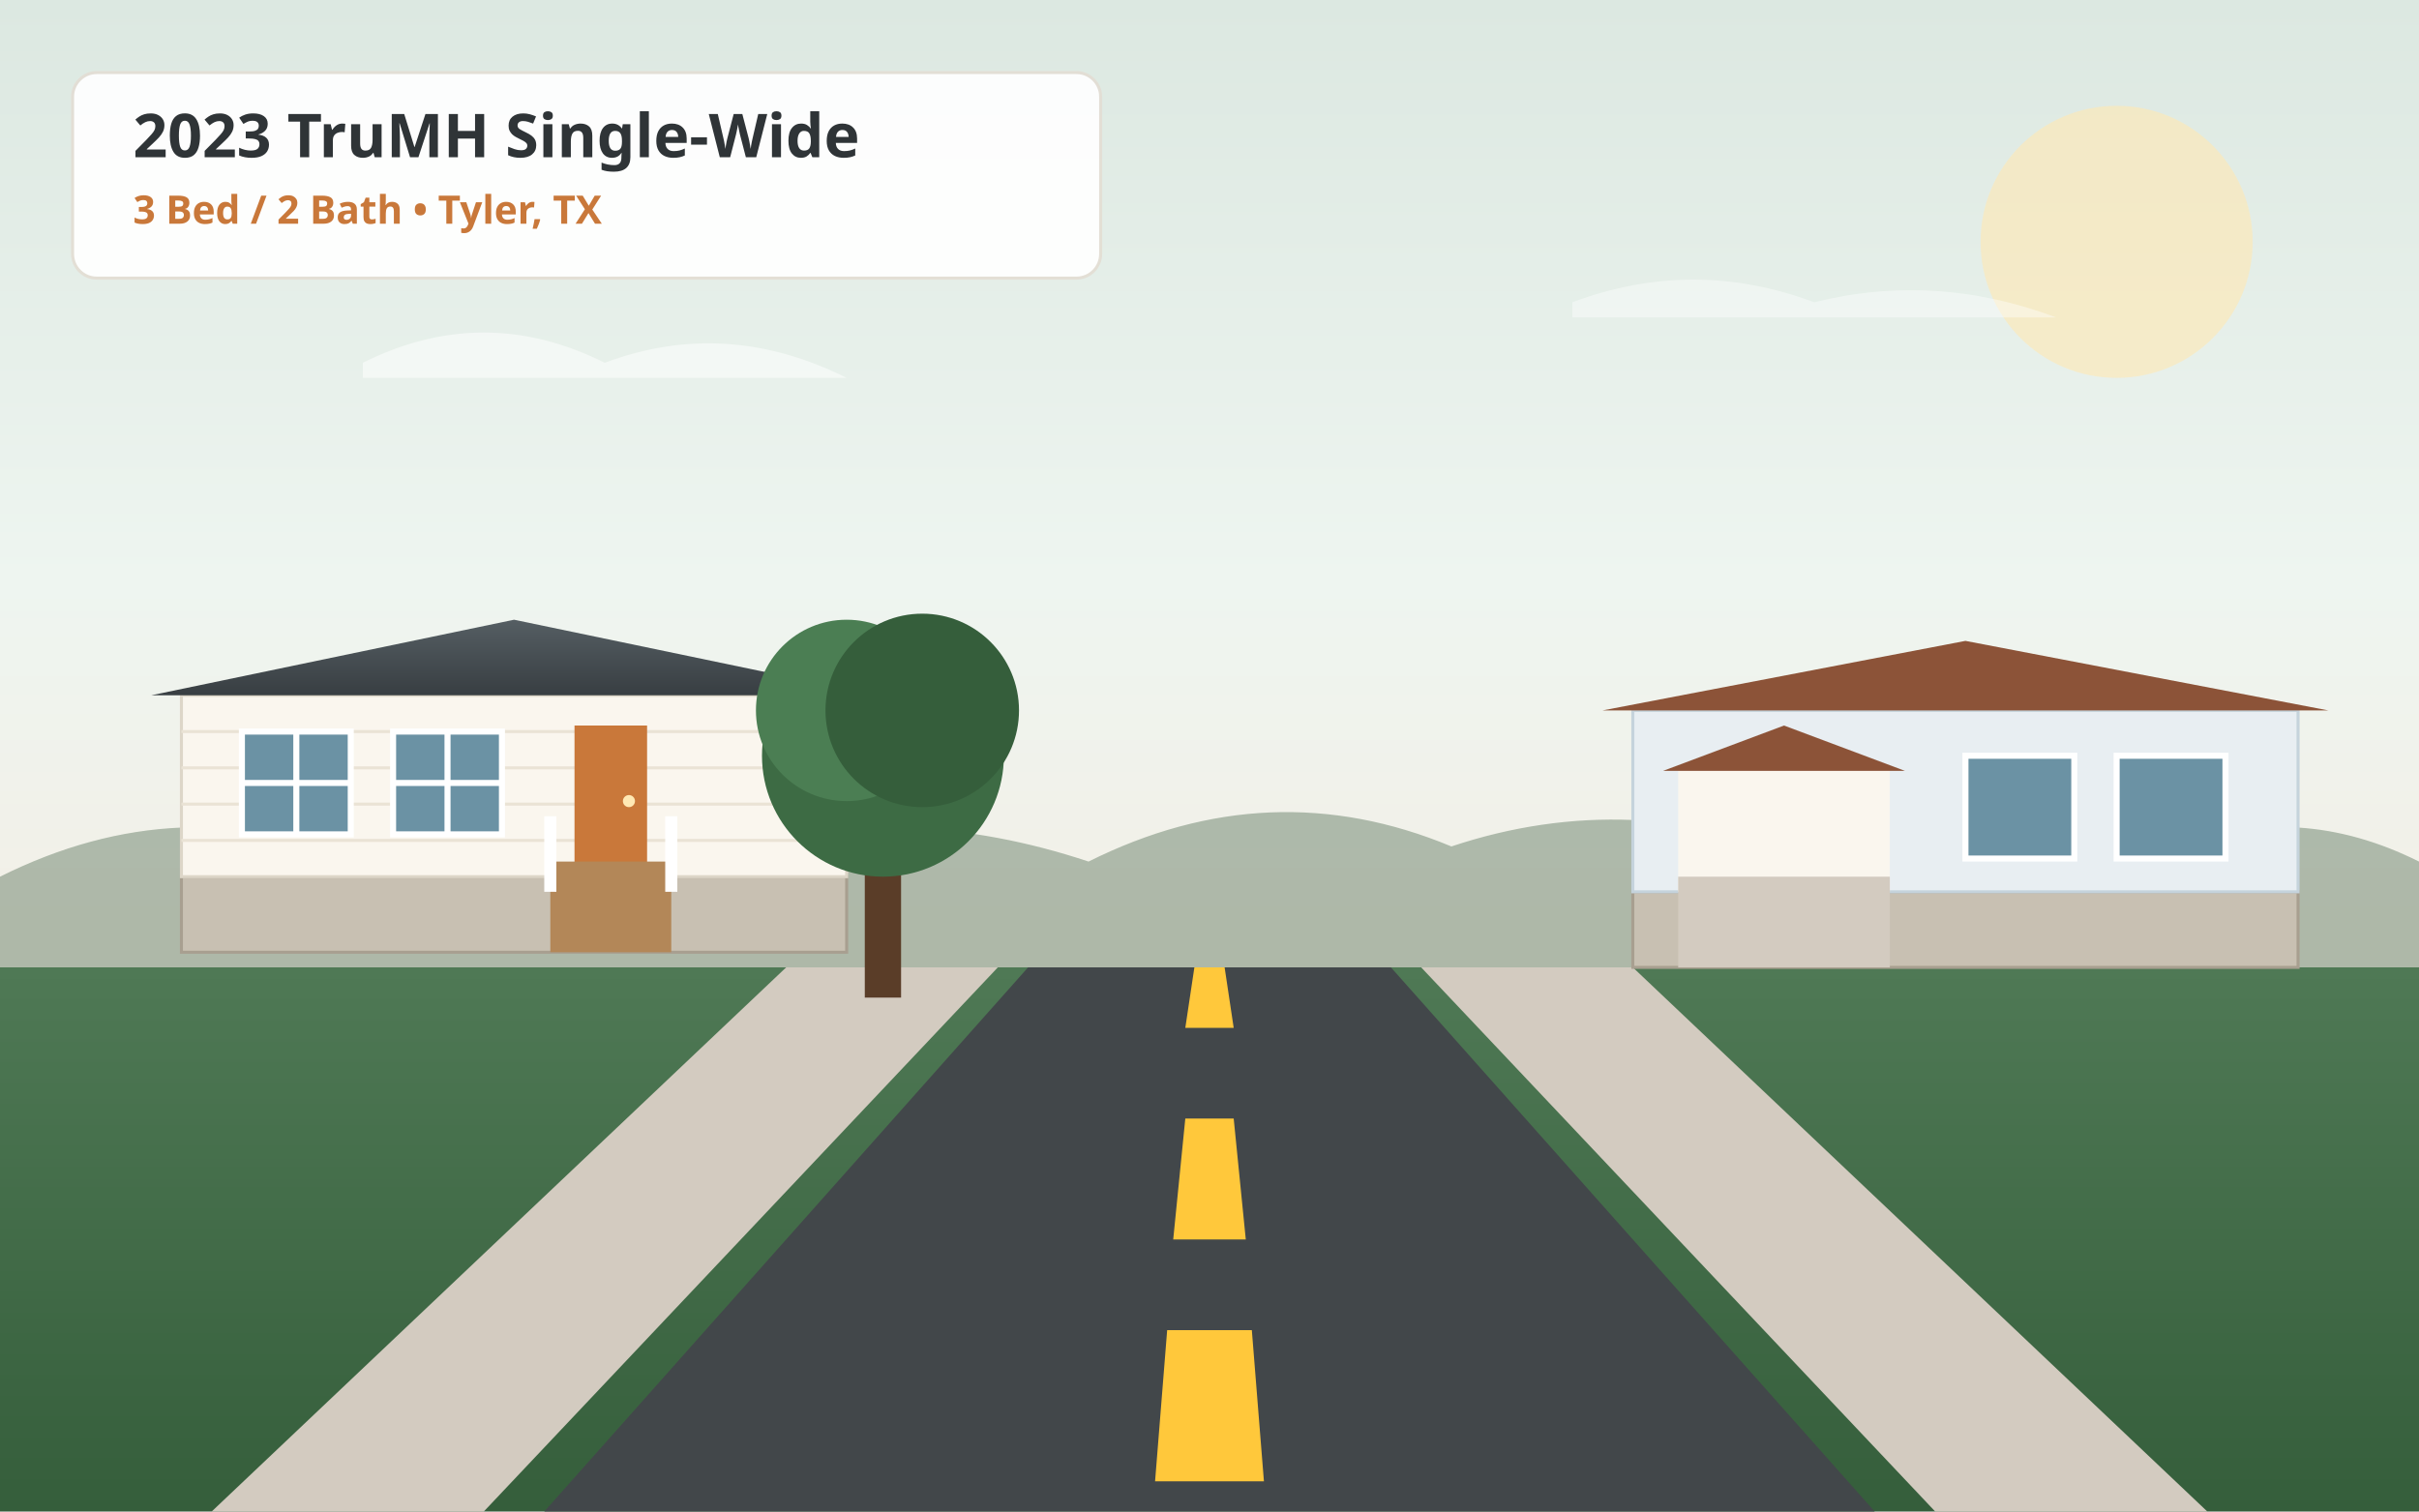
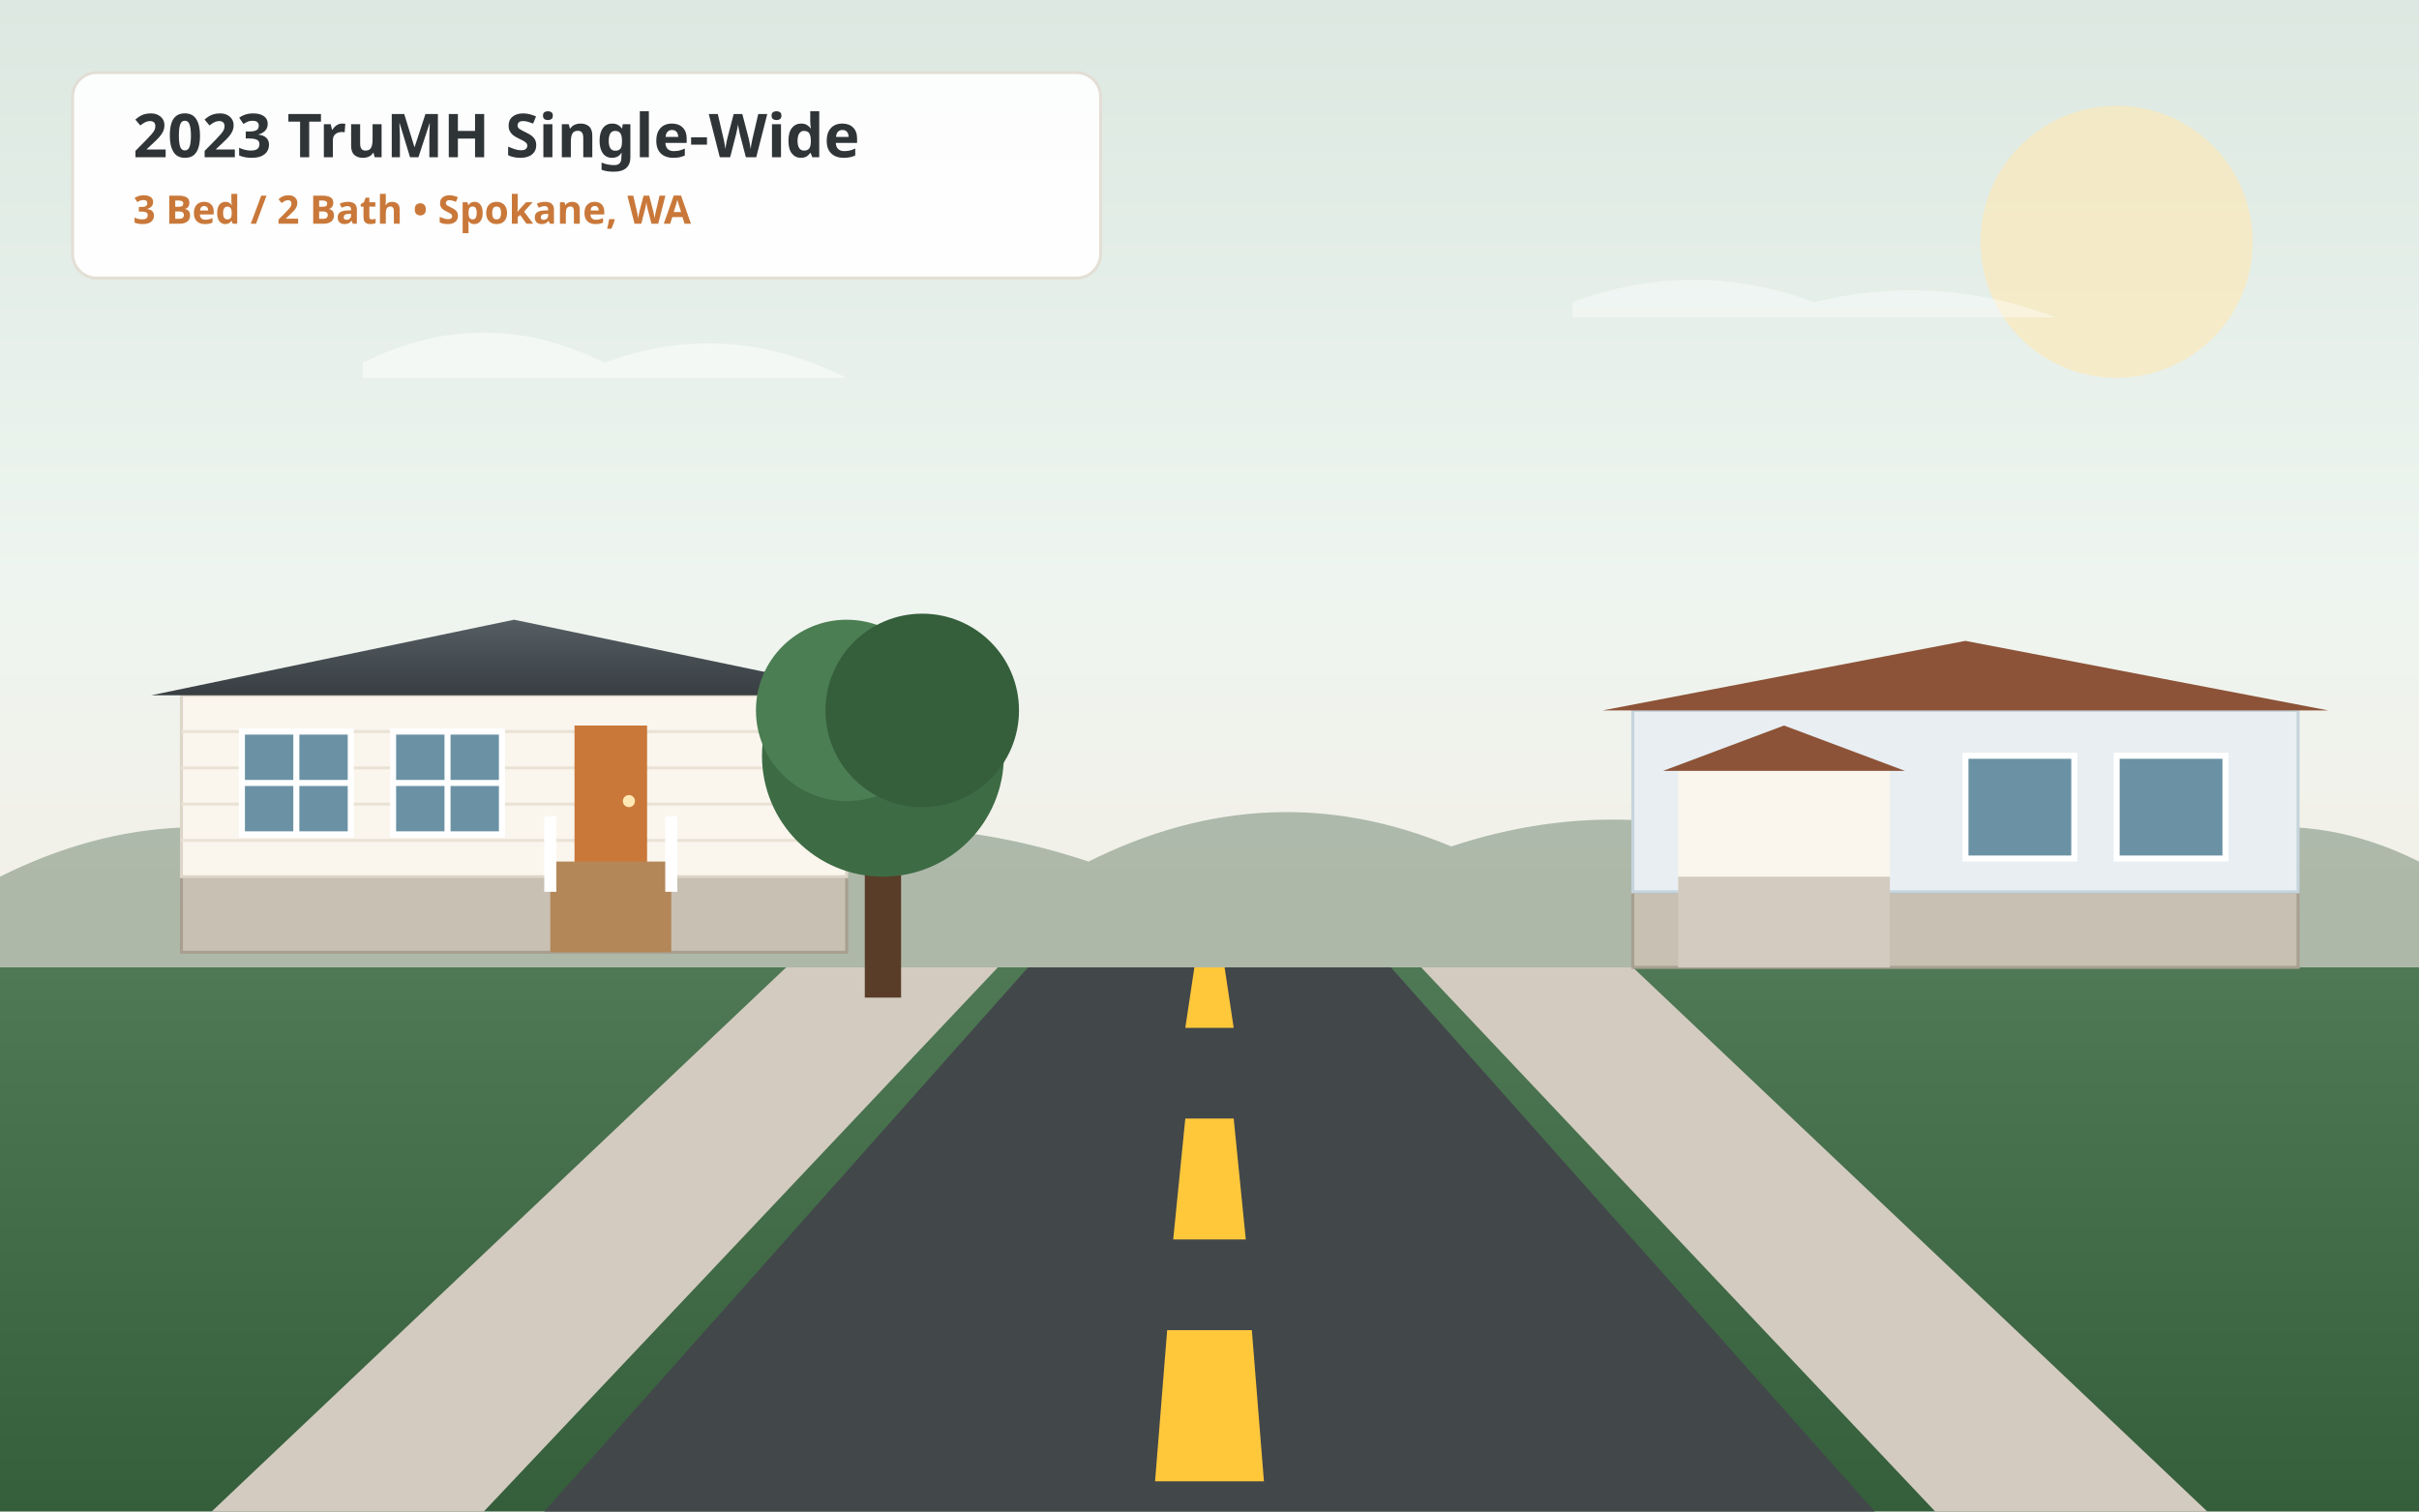
<svg xmlns="http://www.w3.org/2000/svg" viewBox="0 0 800 500" width="100%" height="100%">
  <defs>
    <linearGradient id="sky" x1="0" y1="0" x2="0" y2="1">
      <stop offset="0%" stop-color="#DCE8E1" />
      <stop offset="60%" stop-color="#EEF5F0" />
      <stop offset="100%" stop-color="#F3EFE6" />
    </linearGradient>
    <linearGradient id="grass" x1="0" y1="0" x2="0" y2="1">
      <stop offset="0%" stop-color="#4F7955" />
      <stop offset="100%" stop-color="#355E3B" />
    </linearGradient>
    <linearGradient id="roof" x1="0" y1="0" x2="0" y2="1">
      <stop offset="0%" stop-color="#555E63" />
      <stop offset="100%" stop-color="#383E42" />
    </linearGradient>
  </defs>
  <rect width="800" height="320" fill="url(#sky)" />
  <circle cx="700" cy="80" r="45" fill="#FFE8B3" opacity="0.6" />
  <path d="M120 120 Q160 100 200 120 Q240 105 280 125 L120 125 Z" fill="#FFFFFF" opacity="0.5" />
  <path d="M520 100 Q560 85 600 100 Q640 90 680 105 L520 105 Z" fill="#FFFFFF" opacity="0.4" />
  <path d="M0 290 Q60 260 120 285 Q180 250 240 280 Q300 265 360 285 Q420 255 480 280 Q540 260 600 285 Q660 250 720 280 Q760 265 800 285 L800 320 L0 320 Z" fill="#2E5033" opacity="0.35" />
  <rect y="320" width="800" height="180" fill="url(#grass)" />
  <polygon points="340,320 460,320 620,500 180,500" fill="#42474A" />
  <polygon points="395,320 405,320 408,340 392,340" fill="#FFC83B" />
  <polygon points="392,370 408,370 412,410 388,410" fill="#FFC83B" />
  <polygon points="386,440 414,440 418,490 382,490" fill="#FFC83B" />
  <polygon points="260,320 330,320 160,500 70,500" fill="#D3CBC0" />
  <polygon points="470,320 540,320 730,500 640,500" fill="#D3CBC0" />
  <g transform="translate(40, 200)">
    <rect x="20" y="90" width="220" height="25" fill="#C8C0B2" stroke="#A89F90" />
    <rect x="20" y="30" width="220" height="60" fill="#FAF6EE" stroke="#DDD6C8" />
    <line x1="20" y1="42" x2="240" y2="42" stroke="#EAE3D5" />
    <line x1="20" y1="54" x2="240" y2="54" stroke="#EAE3D5" />
    <line x1="20" y1="66" x2="240" y2="66" stroke="#EAE3D5" />
    <line x1="20" y1="78" x2="240" y2="78" stroke="#EAE3D5" />
    <polygon points="10,30 130,5 250,30" fill="url(#roof)" />
    <rect x="40" y="42" width="36" height="34" fill="#6B92A4" stroke="#FFFFFF" stroke-width="2" />
    <line x1="58" y1="42" x2="58" y2="76" stroke="#FFFFFF" stroke-width="2" />
    <line x1="40" y1="59" x2="76" y2="59" stroke="#FFFFFF" stroke-width="2" />
    <rect x="90" y="42" width="36" height="34" fill="#6B92A4" stroke="#FFFFFF" stroke-width="2" />
    <line x1="108" y1="42" x2="108" y2="76" stroke="#FFFFFF" stroke-width="2" />
    <line x1="90" y1="59" x2="126" y2="59" stroke="#FFFFFF" stroke-width="2" />
    <rect x="150" y="40" width="24" height="50" fill="#C9783A" />
    <circle cx="168" cy="65" r="2" fill="#FFE8B3" />
    <rect x="142" y="85" width="40" height="30" fill="#B38758" />
    <rect x="140" y="70" width="4" height="25" fill="#FFFFFF" />
    <rect x="180" y="70" width="4" height="25" fill="#FFFFFF" />
  </g>
  <g transform="translate(520, 210)">
    <rect x="20" y="85" width="220" height="25" fill="#C8C0B2" stroke="#A89F90" />
    <rect x="20" y="25" width="220" height="60" fill="#E8EEF2" stroke="#C5D3DC" />
    <polygon points="10,25 130,2 250,25" fill="#8C5338" />
    <rect x="35" y="45" width="70" height="40" fill="#FAF6EE" />
    <polygon points="30,45 70,30 110,45" fill="#8C5338" />
    <rect x="35" y="80" width="70" height="30" fill="#D3CBC0" />
    <rect x="130" y="40" width="36" height="34" fill="#6B92A4" stroke="#FFFFFF" stroke-width="2" />
    <rect x="180" y="40" width="36" height="34" fill="#6B92A4" stroke="#FFFFFF" stroke-width="2" />
  </g>
  <g transform="translate(260, 180)">
    <rect x="26" y="90" width="12" height="60" fill="#5A3D28" />
    <circle cx="32" cy="70" r="40" fill="#3D6B44" />
    <circle cx="20" cy="55" r="30" fill="#4B7E53" />
    <circle cx="45" cy="55" r="32" fill="#355E3B" />
  </g>
  <rect x="24" y="24" width="340" height="68" rx="8" fill="#FFFFFF" opacity="0.92" stroke="#E3DDD4" />
  <text x="44" y="52" font-family="sans-serif" font-size="20" font-weight="bold" fill="#2F3437">2023 TruMH Single-Wide</text>
-   <text x="44" y="74" font-family="sans-serif" font-size="13" font-weight="600" fill="#C9783A">3 Bed / 2 Bath • Tyler, TX</text>
+   <text x="44" y="74" font-family="sans-serif" font-size="13" font-weight="600" fill="#C9783A">3 Bed / 2 Bath • Spokane, WA</text>
</svg>
